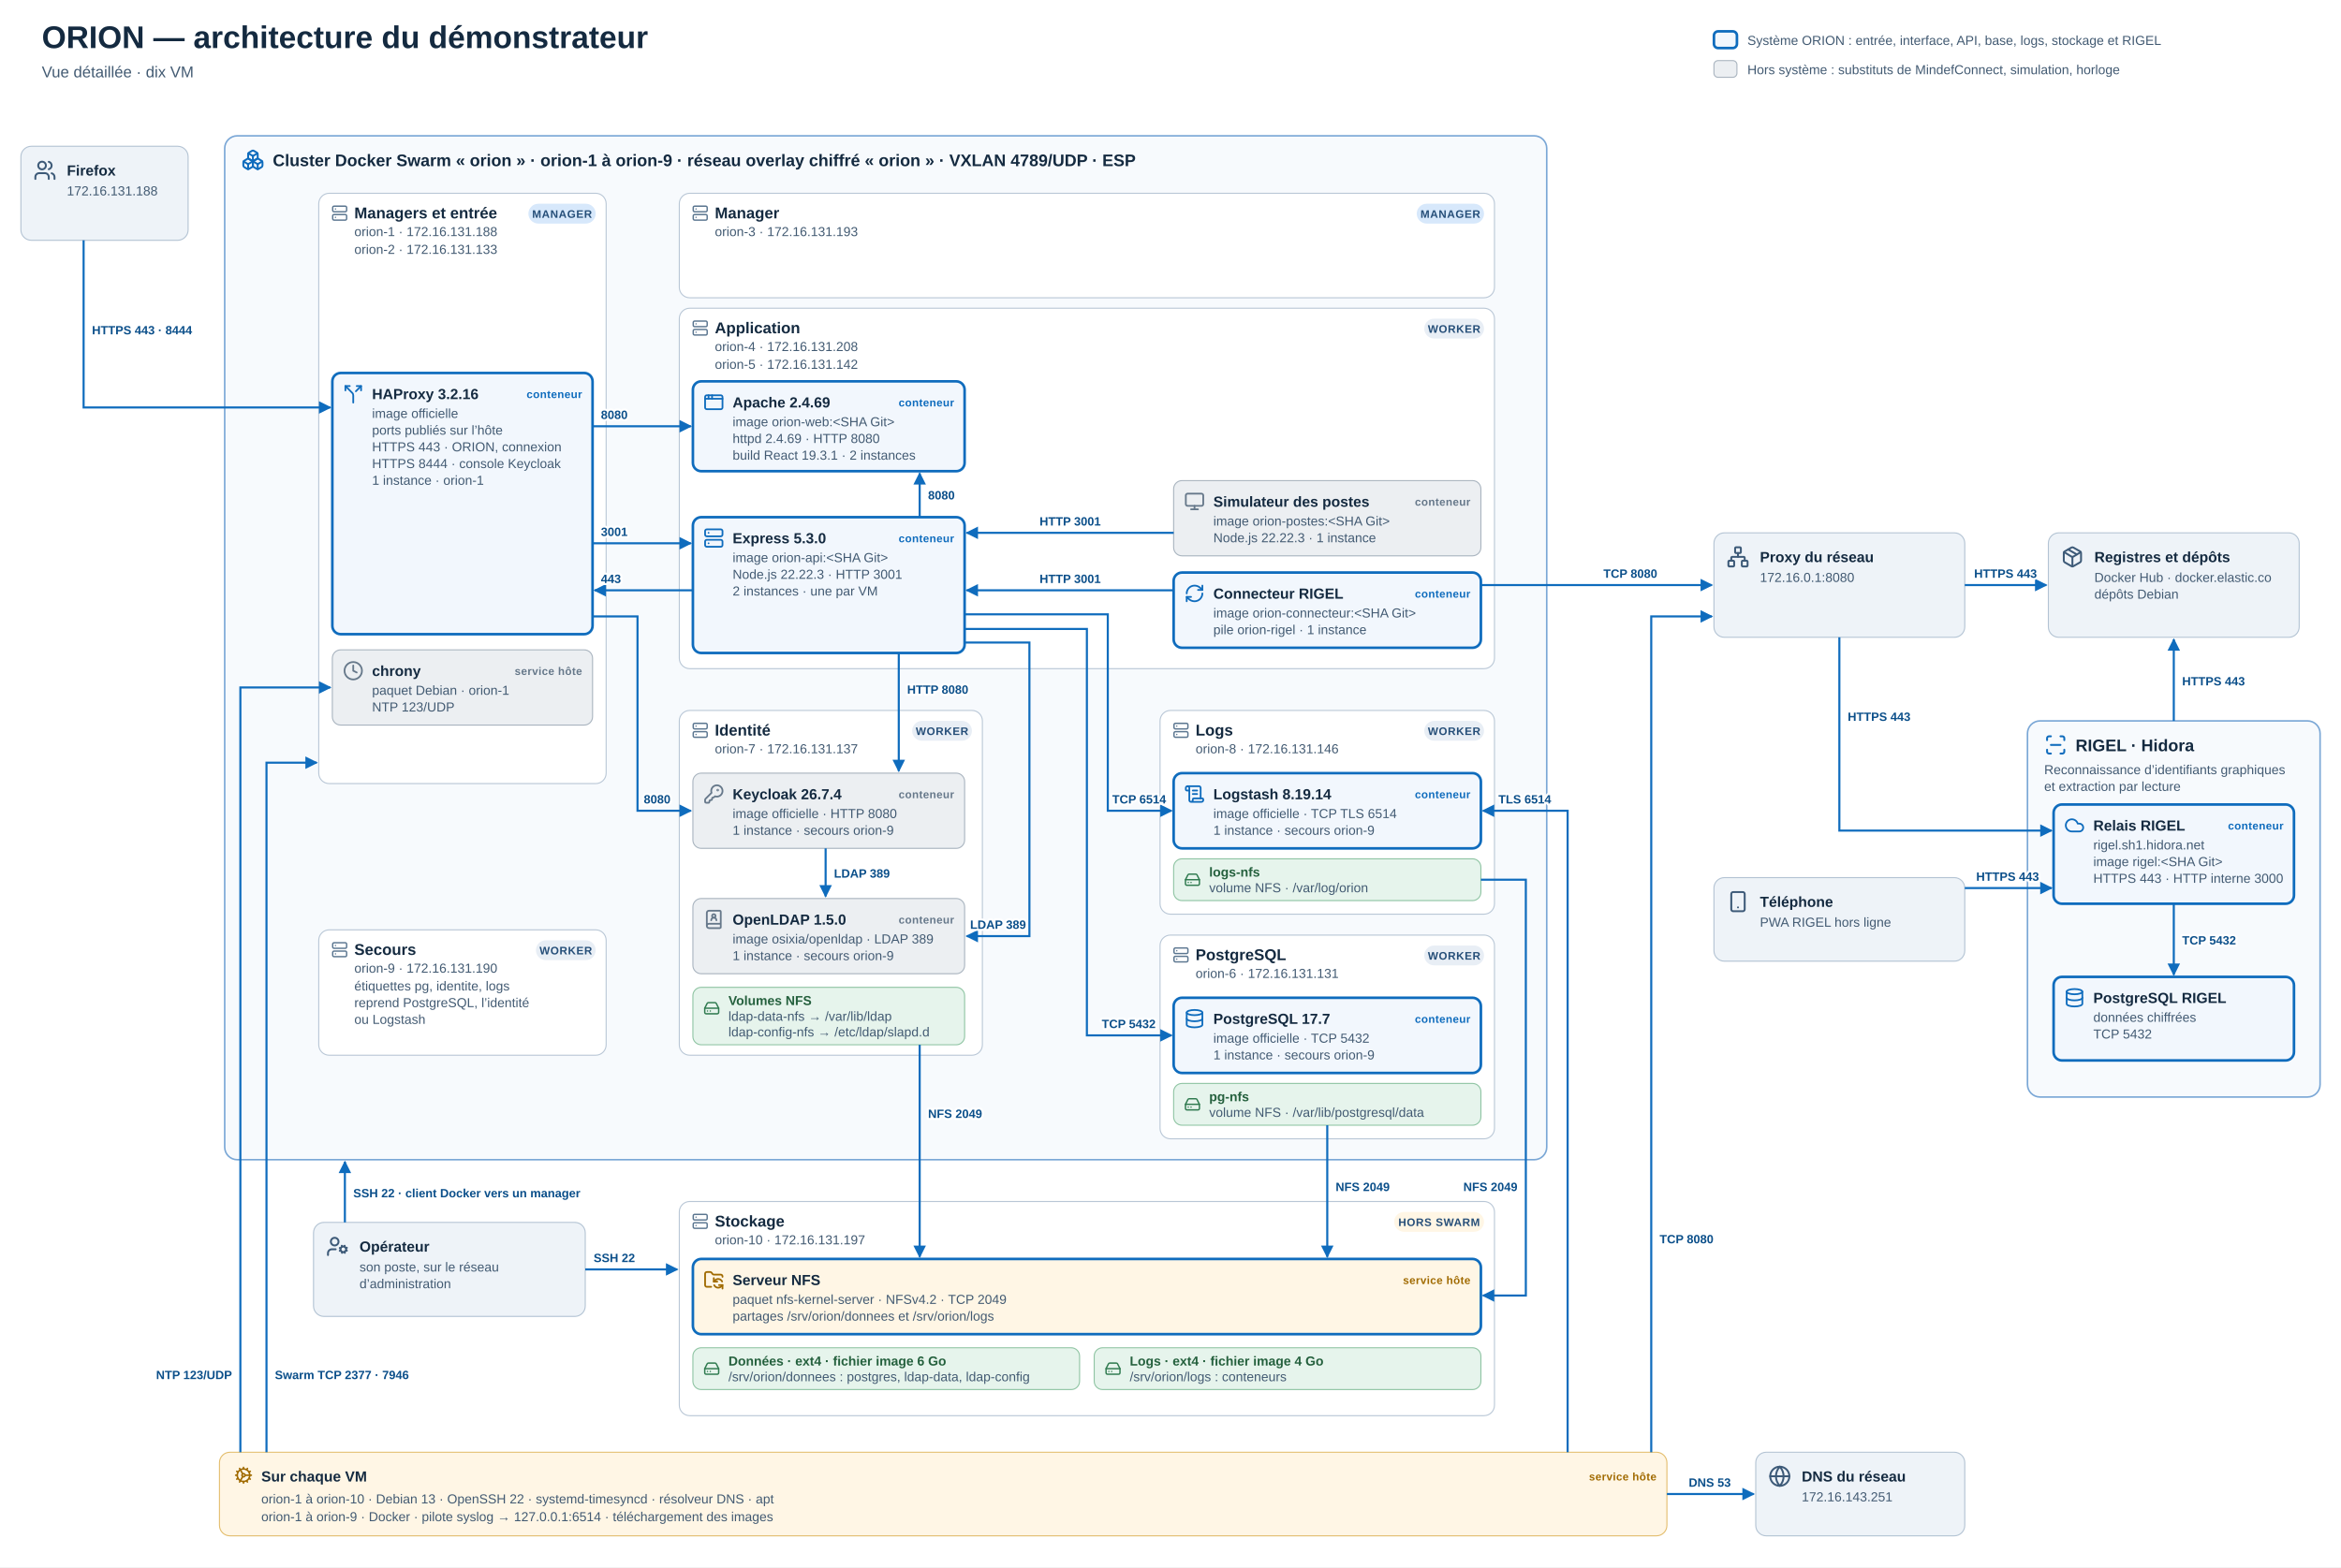
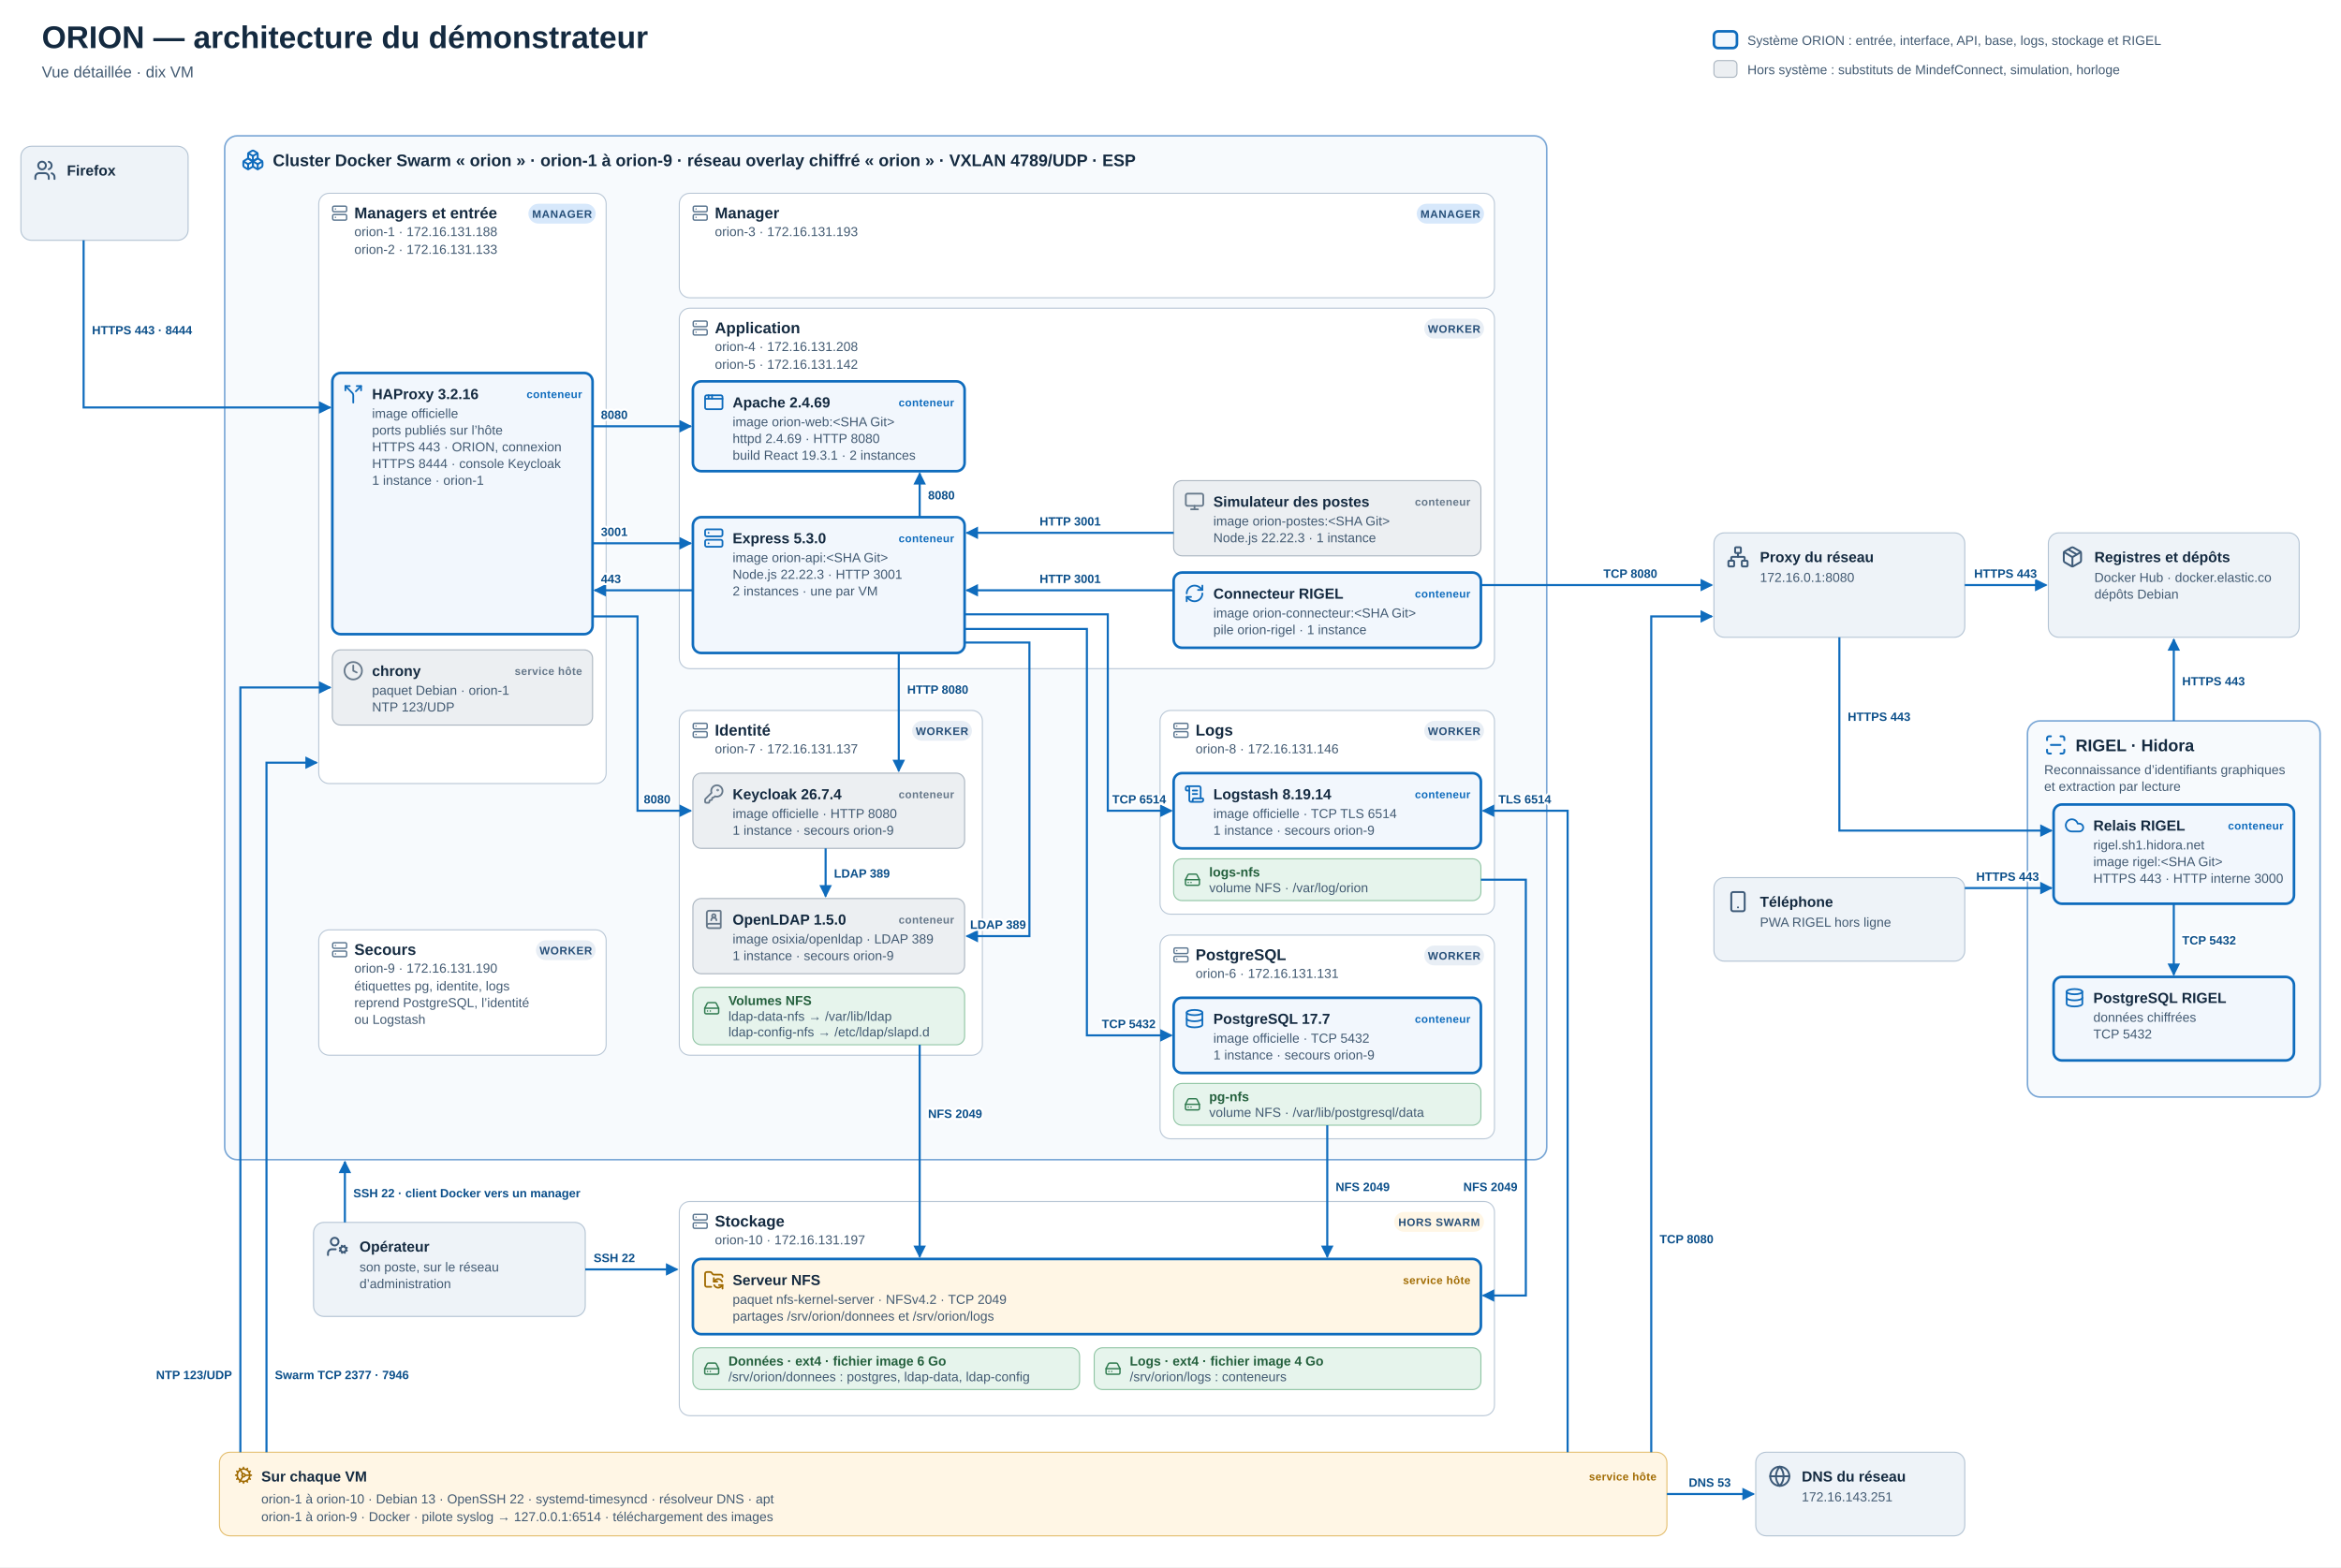
<svg xmlns="http://www.w3.org/2000/svg" width="2240" height="1500" viewBox="0 0 2240 1500" role="img" aria-labelledby="title desc">
  <defs>
    <marker id="arrow" viewBox="0 0 10 10" refX="9" refY="5" markerWidth="6" markerHeight="6" orient="auto">
      <path d="M0 0 L10 5 L0 10 Z" fill="#0f6cbd" />
    </marker>
    <marker id="arrow-start" viewBox="0 0 10 10" refX="1" refY="5" markerWidth="6" markerHeight="6" orient="auto">
      <path d="M10 0 L0 5 L10 10 Z" fill="#0f6cbd" />
    </marker>
    <symbol id="i-users" viewBox="0 0 24 24" fill="none" stroke="currentColor" stroke-width="2" stroke-linecap="round" stroke-linejoin="round">
      <path d="M16 21v-2a4 4 0 0 0-4-4H6a4 4 0 0 0-4 4v2" />
      <circle cx="9" cy="7" r="4" />
      <path d="M22 21v-2a4 4 0 0 0-3-3.87" />
      <path d="M16 3.13a4 4 0 0 1 0 7.75" />
    </symbol>
    <symbol id="i-boxes" viewBox="0 0 24 24" fill="none" stroke="currentColor" stroke-width="2" stroke-linecap="round" stroke-linejoin="round">
      <path d="M2.97 12.92A2 2 0 0 0 2 14.63v3.24a2 2 0 0 0 .97 1.71l3 1.8a2 2 0 0 0 2.06 0L12 19v-5.5l-5-3-4.03 2.42Z" />
      <path d="m7 16.5-4.74-2.85" />
      <path d="m7 16.5 5-3" />
      <path d="M7 16.5v5.17" />
      <path d="M12 13.5V19l3.97 2.38a2 2 0 0 0 2.06 0l3-1.8a2 2 0 0 0 .97-1.71v-3.24a2 2 0 0 0-.97-1.71L17 10.5l-5 3Z" />
      <path d="m17 16.5-5-3" />
      <path d="m17 16.5 4.74-2.85" />
      <path d="M17 16.5v5.17" />
      <path d="M7.97 4.42A2 2 0 0 0 7 6.13v4.37l5 3 5-3V6.13a2 2 0 0 0-.97-1.71l-3-1.8a2 2 0 0 0-2.06 0l-3 1.8Z" />
      <path d="M12 8 7.26 5.15" />
      <path d="m12 8 4.74-2.85" />
      <path d="M12 13.5V8" />
    </symbol>
    <symbol id="i-server" viewBox="0 0 24 24" fill="none" stroke="currentColor" stroke-width="2" stroke-linecap="round" stroke-linejoin="round">
      <rect width="20" height="8" x="2" y="2" rx="2" ry="2" />
      <rect width="20" height="8" x="2" y="14" rx="2" ry="2" />
      <line x1="6" x2="6.01" y1="6" y2="6" />
      <line x1="6" x2="6.01" y1="18" y2="18" />
    </symbol>
    <symbol id="i-split" viewBox="0 0 24 24" fill="none" stroke="currentColor" stroke-width="2" stroke-linecap="round" stroke-linejoin="round">
      <path d="M16 3h5v5" />
      <path d="M8 3H3v5" />
      <path d="M12 22v-8.3a4 4 0 0 0-1.172-2.872L3 3" />
      <path d="m15 9 6-6" />
    </symbol>
    <symbol id="i-clock" viewBox="0 0 24 24" fill="none" stroke="currentColor" stroke-width="2" stroke-linecap="round" stroke-linejoin="round">
      <circle cx="12" cy="12" r="10" />
      <polyline points="12 6 12 12 16 14" />
    </symbol>
    <symbol id="i-app-window" viewBox="0 0 24 24" fill="none" stroke="currentColor" stroke-width="2" stroke-linecap="round" stroke-linejoin="round">
      <rect x="2" y="4" width="20" height="16" rx="2" />
      <path d="M10 4v4" />
      <path d="M2 8h20" />
      <path d="M6 4v4" />
    </symbol>
    <symbol id="i-monitor" viewBox="0 0 24 24" fill="none" stroke="currentColor" stroke-width="2" stroke-linecap="round" stroke-linejoin="round">
      <rect width="20" height="14" x="2" y="3" rx="2" />
      <line x1="8" x2="16" y1="21" y2="21" />
      <line x1="12" x2="12" y1="17" y2="21" />
    </symbol>
    <symbol id="i-refresh-cw" viewBox="0 0 24 24" fill="none" stroke="currentColor" stroke-width="2" stroke-linecap="round" stroke-linejoin="round">
      <path d="M3 12a9 9 0 0 1 9-9 9.75 9.75 0 0 1 6.74 2.74L21 8" />
      <path d="M21 3v5h-5" />
      <path d="M21 12a9 9 0 0 1-9 9 9.75 9.75 0 0 1-6.74-2.74L3 16" />
      <path d="M8 16H3v5" />
    </symbol>
    <symbol id="i-key-round" viewBox="0 0 24 24" fill="none" stroke="currentColor" stroke-width="2" stroke-linecap="round" stroke-linejoin="round">
      <path d="M2.586 17.414A2 2 0 0 0 2 18.828V21a1 1 0 0 0 1 1h3a1 1 0 0 0 1-1v-1a1 1 0 0 1 1-1h1a1 1 0 0 0 1-1v-1a1 1 0 0 1 1-1h.172a2 2 0 0 0 1.414-.586l.814-.814a6.5 6.5 0 1 0-4-4z" />
      <circle cx="16.5" cy="7.5" r=".5" fill="currentColor" />
    </symbol>
    <symbol id="i-book-user" viewBox="0 0 24 24" fill="none" stroke="currentColor" stroke-width="2" stroke-linecap="round" stroke-linejoin="round">
      <path d="M15 13a3 3 0 1 0-6 0" />
      <path d="M4 19.5v-15A2.5 2.5 0 0 1 6.5 2H19a1 1 0 0 1 1 1v18a1 1 0 0 1-1 1H6.5a1 1 0 0 1 0-5H20" />
      <circle cx="12" cy="8" r="2" />
    </symbol>
    <symbol id="i-hard-drive" viewBox="0 0 24 24" fill="none" stroke="currentColor" stroke-width="2" stroke-linecap="round" stroke-linejoin="round">
      <line x1="22" x2="2" y1="12" y2="12" />
      <path d="M5.45 5.11 2 12v6a2 2 0 0 0 2 2h16a2 2 0 0 0 2-2v-6l-3.45-6.89A2 2 0 0 0 16.76 4H7.24a2 2 0 0 0-1.79 1.11z" />
      <line x1="6" x2="6.01" y1="16" y2="16" />
      <line x1="10" x2="10.01" y1="16" y2="16" />
    </symbol>
    <symbol id="i-scroll-text" viewBox="0 0 24 24" fill="none" stroke="currentColor" stroke-width="2" stroke-linecap="round" stroke-linejoin="round">
      <path d="M15 12h-5" />
      <path d="M15 8h-5" />
      <path d="M19 17V5a2 2 0 0 0-2-2H4" />
      <path d="M8 21h12a2 2 0 0 0 2-2v-1a1 1 0 0 0-1-1H11a1 1 0 0 0-1 1v1a2 2 0 1 1-4 0V5a2 2 0 1 0-4 0v2a1 1 0 0 0 1 1h3" />
    </symbol>
    <symbol id="i-database" viewBox="0 0 24 24" fill="none" stroke="currentColor" stroke-width="2" stroke-linecap="round" stroke-linejoin="round">
      <ellipse cx="12" cy="5" rx="9" ry="3" />
      <path d="M3 5V19A9 3 0 0 0 21 19V5" />
      <path d="M3 12A9 3 0 0 0 21 12" />
    </symbol>
    <symbol id="i-user-cog" viewBox="0 0 24 24" fill="none" stroke="currentColor" stroke-width="2" stroke-linecap="round" stroke-linejoin="round">
      <circle cx="18" cy="15" r="3" />
      <circle cx="9" cy="7" r="4" />
      <path d="M10 15H6a4 4 0 0 0-4 4v2" />
      <path d="m21.7 16.4-.9-.3" />
      <path d="m15.2 13.9-.9-.3" />
      <path d="m16.6 18.7.3-.9" />
      <path d="m19.1 12.2.3-.9" />
      <path d="m19.6 18.7-.4-1" />
      <path d="m16.8 12.3-.4-1" />
      <path d="m14.3 16.6 1-.4" />
      <path d="m20.7 13.8 1-.4" />
    </symbol>
    <symbol id="i-folder-sync" viewBox="0 0 24 24" fill="none" stroke="currentColor" stroke-width="2" stroke-linecap="round" stroke-linejoin="round">
      <path d="M9 20H4a2 2 0 0 1-2-2V5a2 2 0 0 1 2-2h3.9a2 2 0 0 1 1.69.9l.81 1.2a2 2 0 0 0 1.67.9H20a2 2 0 0 1 2 2v.5" />
      <path d="M12 10v4h4" />
      <path d="m12 14 1.535-1.605a5 5 0 0 1 8 1.5" />
      <path d="M22 22v-4h-4" />
      <path d="m22 18-1.535 1.605a5 5 0 0 1-8-1.5" />
    </symbol>
    <symbol id="i-cog" viewBox="0 0 24 24" fill="none" stroke="currentColor" stroke-width="2" stroke-linecap="round" stroke-linejoin="round">
      <path d="M12 20a8 8 0 1 0 0-16 8 8 0 0 0 0 16Z" />
      <path d="M12 14a2 2 0 1 0 0-4 2 2 0 0 0 0 4Z" />
      <path d="M12 2v2" />
      <path d="M12 22v-2" />
      <path d="m17 20.66-1-1.73" />
      <path d="M11 10.27 7 3.34" />
      <path d="m20.66 17-1.73-1" />
      <path d="m3.34 7 1.73 1" />
      <path d="M14 12h8" />
      <path d="M2 12h2" />
      <path d="m20.66 7-1.73 1" />
      <path d="m3.34 17 1.73-1" />
      <path d="m17 3.34-1 1.73" />
      <path d="m11 13.73-4 6.93" />
    </symbol>
    <symbol id="i-network" viewBox="0 0 24 24" fill="none" stroke="currentColor" stroke-width="2" stroke-linecap="round" stroke-linejoin="round">
      <rect x="16" y="16" width="6" height="6" rx="1" />
      <rect x="2" y="16" width="6" height="6" rx="1" />
      <rect x="9" y="2" width="6" height="6" rx="1" />
      <path d="M5 16v-3a1 1 0 0 1 1-1h12a1 1 0 0 1 1 1v3" />
      <path d="M12 12V8" />
    </symbol>
    <symbol id="i-globe" viewBox="0 0 24 24" fill="none" stroke="currentColor" stroke-width="2" stroke-linecap="round" stroke-linejoin="round">
      <circle cx="12" cy="12" r="10" />
      <path d="M12 2a14.5 14.5 0 0 0 0 20 14.5 14.5 0 0 0 0-20" />
      <path d="M2 12h20" />
    </symbol>
    <symbol id="i-package" viewBox="0 0 24 24" fill="none" stroke="currentColor" stroke-width="2" stroke-linecap="round" stroke-linejoin="round">
      <path d="M11 21.73a2 2 0 0 0 2 0l7-4A2 2 0 0 0 21 16V8a2 2 0 0 0-1-1.73l-7-4a2 2 0 0 0-2 0l-7 4A2 2 0 0 0 3 8v8a2 2 0 0 0 1 1.73z" />
      <path d="M12 22V12" />
      <path d="m3.3 7 7.703 4.734a2 2 0 0 0 1.994 0L20.7 7" />
      <path d="m7.5 4.27 9 5.15" />
    </symbol>
    <symbol id="i-scan-line" viewBox="0 0 24 24" fill="none" stroke="currentColor" stroke-width="2" stroke-linecap="round" stroke-linejoin="round">
      <path d="M3 7V5a2 2 0 0 1 2-2h2" />
      <path d="M17 3h2a2 2 0 0 1 2 2v2" />
      <path d="M21 17v2a2 2 0 0 1-2 2h-2" />
      <path d="M7 21H5a2 2 0 0 1-2-2v-2" />
      <path d="M7 12h10" />
    </symbol>
    <symbol id="i-cloud" viewBox="0 0 24 24" fill="none" stroke="currentColor" stroke-width="2" stroke-linecap="round" stroke-linejoin="round">
      <path d="M17.5 19H9a7 7 0 1 1 6.71-9h1.79a4.5 4.5 0 1 1 0 9Z" />
    </symbol>
    <symbol id="i-smartphone" viewBox="0 0 24 24" fill="none" stroke="currentColor" stroke-width="2" stroke-linecap="round" stroke-linejoin="round">
      <rect width="14" height="20" x="5" y="2" rx="2" ry="2" />
      <path d="M12 18h.01" />
    </symbol>
  </defs>
  <style>
text{font-family:'Segoe UI',Arial,Helvetica,sans-serif;fill:#142a40}
.title{font-size:30px;font-weight:bold}
.body{font-size:15px;fill:#425a72}
.frame,.zname{font-size:16px;font-weight:bold}
.vm{font-size:15px;font-weight:bold}
.service{font-size:14px;font-weight:bold}
.cname{font-size:15px;font-weight:bold}
.crole{font-size:12.5px;fill:#425a72}
.cvm{font-size:12px;font-weight:bold;fill:#0f6cbd}
.caption{font-size:12.5px;fill:#425a72}
.vol{font-size:12.5px;font-weight:bold;fill:#24603d}
.tag{font-size:10.5px;font-weight:bold;fill:#0f6cbd;letter-spacing:.3px}
.tag.host{fill:#a06a00}
.tag.hors{fill:#66788a}
.badge{font-size:10.5px;font-weight:bold;fill:#254e78;letter-spacing:.5px}
.step{font-size:13px;font-weight:bold;fill:#fff}
.route{font-size:11.5px;font-weight:bold;fill:#0b4f8a;paint-order:stroke;stroke:#fff;stroke-width:4;stroke-linejoin:round}
.flow{fill:none;stroke:#0f6cbd;stroke-width:2}
.auto{stroke-dasharray:6 4}
</style>
  <rect width="2240" height="1500" fill="#fff" />
  <text x="40" y="46" class="title" text-anchor="start">ORION — architecture du démonstrateur</text>
  <text x="40" y="74" class="body" text-anchor="start">Vue détaillée · dix VM</text>
  <rect x="1640" y="30" width="22" height="16" rx="4" fill="#f2f7fd" stroke="#0f6cbd" stroke-width="2.5" />
  <text x="1672" y="43" class="caption" text-anchor="start">Système ORION : entrée, interface, API, base, logs, stockage et RIGEL</text>
  <rect x="1640" y="58" width="22" height="16" rx="4" fill="#eceff2" stroke="#a9b4bf" />
  <text x="1672" y="71" class="caption" text-anchor="start">Hors système : substituts de MindefConnect, simulation, horloge</text>
  <g transform="translate(0 -10)">
    <rect x="20" y="150" width="160" height="90" rx="10" fill="#eef3f8" stroke="#b3c3d3" />
    <use href="#i-users" x="32" y="162" width="22" height="22" style="color:#3d5a78" />
    <text x="64" y="178" class="service" text-anchor="start">Firefox</text>
-     <text x="64" y="197" class="caption" text-anchor="start">172.16.131.188</text>
    <rect x="215" y="140" width="1265" height="980" rx="12" fill="#f7fafd" stroke="#7aa7d6" stroke-width="1.5" />
    <use href="#i-boxes" x="231" y="152" width="22" height="22" style="color:#0f6cbd" />
    <text x="261" y="169" class="frame" text-anchor="start">Cluster Docker Swarm « orion » · orion-1 à orion-9 · réseau overlay chiffré « orion » · VXLAN 4789/UDP · ESP</text>
    <rect x="305" y="195" width="275" height="565" rx="10" fill="#ffffff" stroke="#b9c7d6" />
    <use href="#i-server" x="317" y="206" width="16" height="16" style="color:#5b7690" />
    <text x="339" y="219" class="vm" text-anchor="start">Managers et entrée</text>
    <text x="339" y="236" class="caption" text-anchor="start">orion-1 · 172.16.131.188</text>
    <text x="339" y="253" class="caption" text-anchor="start">orion-2 · 172.16.131.133</text>
    <rect x="505.6" y="205" width="64.4" height="19" rx="9.5" fill="#d7e8fb" stroke="none" />
    <text x="537.8" y="218.5" class="badge" text-anchor="middle">MANAGER</text>
    <rect x="318" y="367" width="249" height="250" rx="8" fill="#f2f7fd" stroke="#0f6cbd" stroke-width="2.5" />
    <use href="#i-split" x="328" y="377" width="20" height="20" style="color:#0f6cbd" />
    <text x="356" y="392" class="service" text-anchor="start">HAProxy 3.2.16</text>
    <text x="557" y="391" class="tag" text-anchor="end">conteneur</text>
    <text x="356" y="410" class="caption" text-anchor="start">image officielle</text>
    <text x="356" y="426" class="caption" text-anchor="start">ports publiés sur l’hôte</text>
    <text x="356" y="442" class="caption" text-anchor="start">HTTPS 443 · ORION, connexion</text>
    <text x="356" y="458" class="caption" text-anchor="start">HTTPS 8444 · console Keycloak</text>
    <text x="356" y="474" class="caption" text-anchor="start">1 instance · orion-1</text>
    <rect x="318" y="632" width="249" height="72" rx="8" fill="#eceff2" stroke="#a9b4bf" />
    <use href="#i-clock" x="328" y="642" width="20" height="20" style="color:#66788a" />
    <text x="356" y="657" class="service" text-anchor="start">chrony</text>
    <text x="557" y="656" class="tag hors" text-anchor="end">service hôte</text>
    <text x="356" y="675" class="caption" text-anchor="start">paquet Debian · orion-1</text>
    <text x="356" y="691" class="caption" text-anchor="start">NTP 123/UDP</text>
    <rect x="305" y="900" width="275" height="120" rx="10" fill="#ffffff" stroke="#b9c7d6" />
    <use href="#i-server" x="317" y="911" width="16" height="16" style="color:#5b7690" />
    <text x="339" y="924" class="vm" text-anchor="start">Secours</text>
    <text x="339" y="941" class="caption" text-anchor="start">orion-9 · 172.16.131.190</text>
    <rect x="512.8" y="910" width="57.2" height="19" rx="9.5" fill="#e8eef5" stroke="none" />
    <text x="541.4" y="923.5" class="badge" text-anchor="middle">WORKER</text>
    <text x="339" y="958" class="caption" text-anchor="start">étiquettes pg, identite, logs</text>
    <text x="339" y="974" class="caption" text-anchor="start">reprend PostgreSQL, l’identité</text>
    <text x="339" y="990" class="caption" text-anchor="start">ou Logstash</text>
    <rect x="650" y="195" width="780" height="100" rx="10" fill="#ffffff" stroke="#b9c7d6" />
    <use href="#i-server" x="662" y="206" width="16" height="16" style="color:#5b7690" />
    <text x="684" y="219" class="vm" text-anchor="start">Manager</text>
    <text x="684" y="236" class="caption" text-anchor="start">orion-3 · 172.16.131.193</text>
    <rect x="1355.6" y="205" width="64.4" height="19" rx="9.5" fill="#d7e8fb" stroke="none" />
    <text x="1387.8" y="218.5" class="badge" text-anchor="middle">MANAGER</text>
    <rect x="650" y="305" width="780" height="345" rx="10" fill="#ffffff" stroke="#b9c7d6" />
    <use href="#i-server" x="662" y="316" width="16" height="16" style="color:#5b7690" />
    <text x="684" y="329" class="vm" text-anchor="start">Application</text>
    <text x="684" y="346" class="caption" text-anchor="start">orion-4 · 172.16.131.208</text>
    <text x="684" y="363" class="caption" text-anchor="start">orion-5 · 172.16.131.142</text>
    <rect x="1362.8" y="315" width="57.2" height="19" rx="9.5" fill="#e8eef5" stroke="none" />
    <text x="1391.4" y="328.5" class="badge" text-anchor="middle">WORKER</text>
    <rect x="663" y="375" width="260" height="86" rx="8" fill="#f2f7fd" stroke="#0f6cbd" stroke-width="2.5" />
    <use href="#i-app-window" x="673" y="385" width="20" height="20" style="color:#0f6cbd" />
    <text x="701" y="400" class="service" text-anchor="start">Apache 2.4.69</text>
    <text x="913" y="399" class="tag" text-anchor="end">conteneur</text>
    <text x="701" y="418" class="caption" text-anchor="start">image orion-web:&lt;SHA Git&gt;</text>
    <text x="701" y="434" class="caption" text-anchor="start">httpd 2.4.69 · HTTP 8080</text>
    <text x="701" y="450" class="caption" text-anchor="start">build React 19.3.1 · 2 instances</text>
    <rect x="663" y="505" width="260" height="130" rx="8" fill="#f2f7fd" stroke="#0f6cbd" stroke-width="2.5" />
    <use href="#i-server" x="673" y="515" width="20" height="20" style="color:#0f6cbd" />
    <text x="701" y="530" class="service" text-anchor="start">Express 5.3.0</text>
    <text x="913" y="529" class="tag" text-anchor="end">conteneur</text>
    <text x="701" y="548" class="caption" text-anchor="start">image orion-api:&lt;SHA Git&gt;</text>
    <text x="701" y="564" class="caption" text-anchor="start">Node.js 22.22.3 · HTTP 3001</text>
    <text x="701" y="580" class="caption" text-anchor="start">2 instances · une par VM</text>
    <rect x="1123" y="470" width="294" height="72" rx="8" fill="#eceff2" stroke="#a9b4bf" />
    <use href="#i-monitor" x="1133" y="480" width="20" height="20" style="color:#66788a" />
    <text x="1161" y="495" class="service" text-anchor="start">Simulateur des postes</text>
    <text x="1407" y="494" class="tag hors" text-anchor="end">conteneur</text>
    <text x="1161" y="513" class="caption" text-anchor="start">image orion-postes:&lt;SHA Git&gt;</text>
    <text x="1161" y="529" class="caption" text-anchor="start">Node.js 22.22.3 · 1 instance</text>
    <rect x="1123" y="558" width="294" height="72" rx="8" fill="#f2f7fd" stroke="#0f6cbd" stroke-width="2.5" />
    <use href="#i-refresh-cw" x="1133" y="568" width="20" height="20" style="color:#0f6cbd" />
    <text x="1161" y="583" class="service" text-anchor="start">Connecteur RIGEL</text>
    <text x="1407" y="582" class="tag" text-anchor="end">conteneur</text>
    <text x="1161" y="601" class="caption" text-anchor="start">image orion-connecteur:&lt;SHA Git&gt;</text>
    <text x="1161" y="617" class="caption" text-anchor="start">pile orion-rigel · 1 instance</text>
    <rect x="650" y="690" width="290" height="330" rx="10" fill="#ffffff" stroke="#b9c7d6" />
    <use href="#i-server" x="662" y="701" width="16" height="16" style="color:#5b7690" />
    <text x="684" y="714" class="vm" text-anchor="start">Identité</text>
    <text x="684" y="731" class="caption" text-anchor="start">orion-7 · 172.16.131.137</text>
    <rect x="872.8" y="700" width="57.2" height="19" rx="9.5" fill="#e8eef5" stroke="none" />
    <text x="901.4" y="713.5" class="badge" text-anchor="middle">WORKER</text>
    <rect x="663" y="750" width="260" height="72" rx="8" fill="#eceff2" stroke="#a9b4bf" />
    <use href="#i-key-round" x="673" y="760" width="20" height="20" style="color:#66788a" />
    <text x="701" y="775" class="service" text-anchor="start">Keycloak 26.7.4</text>
    <text x="913" y="774" class="tag hors" text-anchor="end">conteneur</text>
    <text x="701" y="793" class="caption" text-anchor="start">image officielle · HTTP 8080</text>
    <text x="701" y="809" class="caption" text-anchor="start">1 instance · secours orion-9</text>
    <rect x="663" y="870" width="260" height="72" rx="8" fill="#eceff2" stroke="#a9b4bf" />
    <use href="#i-book-user" x="673" y="880" width="20" height="20" style="color:#66788a" />
    <text x="701" y="895" class="service" text-anchor="start">OpenLDAP 1.5.0</text>
    <text x="913" y="894" class="tag hors" text-anchor="end">conteneur</text>
    <text x="701" y="913" class="caption" text-anchor="start">image osixia/openldap · LDAP 389</text>
    <text x="701" y="929" class="caption" text-anchor="start">1 instance · secours orion-9</text>
    <rect x="663" y="955" width="260" height="55" rx="8" fill="#e6f4ec" stroke="#8fc4a3" />
    <use href="#i-hard-drive" x="673" y="967" width="16" height="16" style="color:#2f7a4f" />
    <text x="697" y="972" class="vol" text-anchor="start">Volumes NFS</text>
    <text x="697" y="987" class="caption" text-anchor="start">ldap-data-nfs → /var/lib/ldap</text>
    <text x="697" y="1002" class="caption" text-anchor="start">ldap-config-nfs → /etc/ldap/slapd.d</text>
    <rect x="1110" y="690" width="320" height="195" rx="10" fill="#ffffff" stroke="#b9c7d6" />
    <use href="#i-server" x="1122" y="701" width="16" height="16" style="color:#5b7690" />
    <text x="1144" y="714" class="vm" text-anchor="start">Logs</text>
    <text x="1144" y="731" class="caption" text-anchor="start">orion-8 · 172.16.131.146</text>
    <rect x="1362.8" y="700" width="57.2" height="19" rx="9.5" fill="#e8eef5" stroke="none" />
    <text x="1391.4" y="713.5" class="badge" text-anchor="middle">WORKER</text>
    <rect x="1123" y="750" width="294" height="72" rx="8" fill="#f2f7fd" stroke="#0f6cbd" stroke-width="2.5" />
    <use href="#i-scroll-text" x="1133" y="760" width="20" height="20" style="color:#0f6cbd" />
    <text x="1161" y="775" class="service" text-anchor="start">Logstash 8.19.14</text>
    <text x="1407" y="774" class="tag" text-anchor="end">conteneur</text>
    <text x="1161" y="793" class="caption" text-anchor="start">image officielle · TCP TLS 6514</text>
    <text x="1161" y="809" class="caption" text-anchor="start">1 instance · secours orion-9</text>
    <rect x="1123" y="832" width="294" height="40" rx="8" fill="#e6f4ec" stroke="#8fc4a3" />
    <use href="#i-hard-drive" x="1133" y="844" width="16" height="16" style="color:#2f7a4f" />
    <text x="1157" y="849" class="vol" text-anchor="start">logs-nfs</text>
    <text x="1157" y="864" class="caption" text-anchor="start">volume NFS · /var/log/orion</text>
    <rect x="1110" y="905" width="320" height="195" rx="10" fill="#ffffff" stroke="#b9c7d6" />
    <use href="#i-server" x="1122" y="916" width="16" height="16" style="color:#5b7690" />
    <text x="1144" y="929" class="vm" text-anchor="start">PostgreSQL</text>
    <text x="1144" y="946" class="caption" text-anchor="start">orion-6 · 172.16.131.131</text>
    <rect x="1362.8" y="915" width="57.2" height="19" rx="9.5" fill="#e8eef5" stroke="none" />
    <text x="1391.4" y="928.5" class="badge" text-anchor="middle">WORKER</text>
    <rect x="1123" y="965" width="294" height="72" rx="8" fill="#f2f7fd" stroke="#0f6cbd" stroke-width="2.5" />
    <use href="#i-database" x="1133" y="975" width="20" height="20" style="color:#0f6cbd" />
    <text x="1161" y="990" class="service" text-anchor="start">PostgreSQL 17.7</text>
    <text x="1407" y="989" class="tag" text-anchor="end">conteneur</text>
    <text x="1161" y="1008" class="caption" text-anchor="start">image officielle · TCP 5432</text>
    <text x="1161" y="1024" class="caption" text-anchor="start">1 instance · secours orion-9</text>
    <rect x="1123" y="1047" width="294" height="40" rx="8" fill="#e6f4ec" stroke="#8fc4a3" />
    <use href="#i-hard-drive" x="1133" y="1059" width="16" height="16" style="color:#2f7a4f" />
    <text x="1157" y="1064" class="vol" text-anchor="start">pg-nfs</text>
    <text x="1157" y="1079" class="caption" text-anchor="start">volume NFS · /var/lib/postgresql/data</text>
    <rect x="300" y="1180" width="260" height="90" rx="10" fill="#eef3f8" stroke="#b3c3d3" />
    <use href="#i-user-cog" x="312" y="1192" width="22" height="22" style="color:#3d5a78" />
    <text x="344" y="1208" class="service" text-anchor="start">Opérateur</text>
    <text x="344" y="1227" class="caption" text-anchor="start">son poste, sur le réseau</text>
    <text x="344" y="1243" class="caption" text-anchor="start">d’administration</text>
    <rect x="650" y="1160" width="780" height="205" rx="10" fill="#ffffff" stroke="#b9c7d6" />
    <use href="#i-server" x="662" y="1171" width="16" height="16" style="color:#5b7690" />
    <text x="684" y="1184" class="vm" text-anchor="start">Stockage</text>
    <text x="684" y="1201" class="caption" text-anchor="start">orion-10 · 172.16.131.197</text>
    <rect x="1334" y="1170" width="86" height="19" rx="9.5" fill="#fff6e5" stroke="none" />
    <text x="1377" y="1183.5" class="badge" text-anchor="middle">HORS SWARM</text>
    <rect x="663" y="1215" width="754" height="72" rx="8" fill="#fff6e5" stroke="#0f6cbd" stroke-width="2.5" />
    <use href="#i-folder-sync" x="673" y="1225" width="20" height="20" style="color:#a06a00" />
    <text x="701" y="1240" class="service" text-anchor="start">Serveur NFS</text>
    <text x="1407" y="1239" class="tag host" text-anchor="end">service hôte</text>
    <text x="701" y="1258" class="caption" text-anchor="start">paquet nfs-kernel-server · NFSv4.2 · TCP 2049</text>
    <text x="701" y="1274" class="caption" text-anchor="start">partages /srv/orion/donnees et /srv/orion/logs</text>
    <rect x="663" y="1300" width="370" height="40" rx="8" fill="#e6f4ec" stroke="#8fc4a3" />
    <use href="#i-hard-drive" x="673" y="1312" width="16" height="16" style="color:#2f7a4f" />
    <text x="697" y="1317" class="vol" text-anchor="start">Données · ext4 · fichier image 6 Go</text>
    <text x="697" y="1332" class="caption" text-anchor="start">/srv/orion/donnees : postgres, ldap-data, ldap-config</text>
    <rect x="1047" y="1300" width="370" height="40" rx="8" fill="#e6f4ec" stroke="#8fc4a3" />
    <use href="#i-hard-drive" x="1057" y="1312" width="16" height="16" style="color:#2f7a4f" />
    <text x="1081" y="1317" class="vol" text-anchor="start">Logs · ext4 · fichier image 4 Go</text>
    <text x="1081" y="1332" class="caption" text-anchor="start">/srv/orion/logs : conteneurs</text>
    <rect x="210" y="1400" width="1385" height="80" rx="10" fill="#fff6e5" stroke="#e3bd6d" />
    <use href="#i-cog" x="224" y="1413" width="18" height="18" style="color:#a06a00" />
    <text x="250" y="1428" class="service" text-anchor="start">Sur chaque VM</text>
    <text x="1585" y="1427" class="tag host" text-anchor="end">service hôte</text>
    <text x="250" y="1449" class="caption" text-anchor="start">orion-1 à orion-10 · Debian 13 · OpenSSH 22 · systemd-timesyncd · résolveur DNS · apt</text>
    <text x="250" y="1466" class="caption" text-anchor="start">orion-1 à orion-9 · Docker · pilote syslog → 127.0.0.1:6514 · téléchargement des images</text>
    <rect x="1640" y="520" width="240" height="100" rx="10" fill="#eef3f8" stroke="#b3c3d3" />
    <use href="#i-network" x="1652" y="532" width="22" height="22" style="color:#3d5a78" />
    <text x="1684" y="548" class="service" text-anchor="start">Proxy du réseau</text>
    <text x="1684" y="567" class="caption" text-anchor="start">172.16.0.1:8080</text>
    <rect x="1680" y="1400" width="200" height="80" rx="10" fill="#eef3f8" stroke="#b3c3d3" />
    <use href="#i-globe" x="1692" y="1412" width="22" height="22" style="color:#3d5a78" />
    <text x="1724" y="1428" class="service" text-anchor="start">DNS du réseau</text>
    <text x="1724" y="1447" class="caption" text-anchor="start">172.16.143.251</text>
    <rect x="1960" y="520" width="240" height="100" rx="10" fill="#eef3f8" stroke="#b3c3d3" />
    <use href="#i-package" x="1972" y="532" width="22" height="22" style="color:#3d5a78" />
    <text x="2004" y="548" class="service" text-anchor="start">Registres et dépôts</text>
    <text x="2004" y="567" class="caption" text-anchor="start">Docker Hub · docker.elastic.co</text>
    <text x="2004" y="583" class="caption" text-anchor="start">dépôts Debian</text>
    <rect x="1940" y="700" width="280" height="360" rx="12" fill="#f7fafd" stroke="#7aa7d6" stroke-width="1.5" />
    <use href="#i-scan-line" x="1956" y="712" width="22" height="22" style="color:#0f6cbd" />
    <text x="1986" y="729" class="frame" text-anchor="start">RIGEL · Hidora</text>
    <text x="1956" y="751" class="caption" text-anchor="start">Reconnaissance d’identifiants graphiques</text>
    <text x="1956" y="767" class="caption" text-anchor="start">et extraction par lecture</text>
    <rect x="1965" y="780" width="230" height="95" rx="8" fill="#f2f7fd" stroke="#0f6cbd" stroke-width="2.5" />
    <use href="#i-cloud" x="1975" y="790" width="20" height="20" style="color:#0f6cbd" />
    <text x="2003" y="805" class="service" text-anchor="start">Relais RIGEL</text>
    <text x="2185" y="804" class="tag" text-anchor="end">conteneur</text>
    <text x="2003" y="823" class="caption" text-anchor="start">rigel.sh1.hidora.net</text>
    <text x="2003" y="839" class="caption" text-anchor="start">image rigel:&lt;SHA Git&gt;</text>
    <text x="2003" y="855" class="caption" text-anchor="start">HTTPS 443 · HTTP interne 3000</text>
    <rect x="1965" y="945" width="230" height="80" rx="8" fill="#f2f7fd" stroke="#0f6cbd" stroke-width="2.5" />
    <use href="#i-database" x="1975" y="955" width="20" height="20" style="color:#0f6cbd" />
    <text x="2003" y="970" class="service" text-anchor="start">PostgreSQL RIGEL</text>
    <text x="2003" y="988" class="caption" text-anchor="start">données chiffrées</text>
    <text x="2003" y="1004" class="caption" text-anchor="start">TCP 5432</text>
    <rect x="1640" y="850" width="240" height="80" rx="10" fill="#eef3f8" stroke="#b3c3d3" />
    <use href="#i-smartphone" x="1652" y="862" width="22" height="22" style="color:#3d5a78" />
    <text x="1684" y="878" class="service" text-anchor="start">Téléphone</text>
    <text x="1684" y="897" class="caption" text-anchor="start">PWA RIGEL hors ligne</text>
    <path d="M80 240 L80 400 L316 400" class="flow" marker-end="url(#arrow)" />
    <text x="88" y="330" class="route" text-anchor="start">HTTPS 443 · 8444</text>
    <path d="M567 418 L661 418" class="flow" marker-end="url(#arrow)" />
    <text x="575" y="411" class="route" text-anchor="start">8080</text>
    <path d="M567 530 L661 530" class="flow" marker-end="url(#arrow)" />
    <text x="575" y="523" class="route" text-anchor="start">3001</text>
    <path d="M663 575 L569 575" class="flow" marker-end="url(#arrow)" />
    <text x="575" y="568" class="route" text-anchor="start">443</text>
    <path d="M567 600 L610 600 L610 786 L661 786" class="flow" marker-end="url(#arrow)" />
    <text x="616" y="779" class="route" text-anchor="start">8080</text>
    <path d="M880 505 L880 463" class="flow" marker-end="url(#arrow)" />
    <text x="888" y="488" class="route" text-anchor="start">8080</text>
    <path d="M860 635 L860 748" class="flow" marker-end="url(#arrow)" />
    <text x="868" y="674" class="route" text-anchor="start">HTTP 8080</text>
    <path d="M923 598 L1060 598 L1060 786 L1121 786" class="flow" marker-end="url(#arrow)" />
    <text x="1090" y="779" class="route" text-anchor="middle">TCP 6514</text>
    <path d="M923 612 L1040 612 L1040 1001 L1121 1001" class="flow" marker-end="url(#arrow)" />
    <text x="1080" y="994" class="route" text-anchor="middle">TCP 5432</text>
    <path d="M923 625 L985 625 L985 906 L925 906" class="flow" marker-end="url(#arrow)" />
    <text x="955" y="899" class="route" text-anchor="middle">LDAP 389</text>
    <path d="M790 822 L790 868" class="flow" marker-end="url(#arrow)" />
    <text x="798" y="850" class="route" text-anchor="start">LDAP 389</text>
    <path d="M1123 520 L925 520" class="flow" marker-end="url(#arrow)" />
    <text x="1024" y="513" class="route" text-anchor="middle">HTTP 3001</text>
    <path d="M1123 575 L925 575" class="flow" marker-end="url(#arrow)" />
    <text x="1024" y="568" class="route" text-anchor="middle">HTTP 3001</text>
    <path d="M880 1010 L880 1213" class="flow" marker-end="url(#arrow)" />
    <text x="888" y="1080" class="route" text-anchor="start">NFS 2049</text>
    <path d="M1417 852 L1460 852 L1460 1250 L1419 1250" class="flow" marker-end="url(#arrow)" />
    <text x="1452" y="1150" class="route" text-anchor="end">NFS 2049</text>
    <path d="M1270 1087 L1270 1213" class="flow" marker-end="url(#arrow)" />
    <text x="1278" y="1150" class="route" text-anchor="start">NFS 2049</text>
    <path d="M330 1180 L330 1122" class="flow" marker-end="url(#arrow)" />
    <text x="338" y="1156" class="route" text-anchor="start">SSH 22 · client Docker vers un manager</text>
    <path d="M560 1225 L648 1225" class="flow" marker-end="url(#arrow)" />
    <text x="568" y="1218" class="route" text-anchor="start">SSH 22</text>
    <path d="M230 1400 L230 668 L316 668" class="flow" marker-end="url(#arrow)" />
    <text x="222" y="1330" class="route" text-anchor="end">NTP 123/UDP</text>
    <path d="M255 1400 L255 740 L303 740" class="flow" marker-end="url(#arrow)" />
    <text x="263" y="1330" class="route" text-anchor="start">Swarm TCP 2377 · 7946</text>
    <path d="M1500 1400 L1500 786 L1419 786" class="flow" marker-end="url(#arrow)" />
    <text x="1459" y="779" class="route" text-anchor="middle">TLS 6514</text>
    <path d="M1580 1400 L1580 600 L1638 600" class="flow" marker-end="url(#arrow)" />
    <text x="1588" y="1200" class="route" text-anchor="start">TCP 8080</text>
    <path d="M1595 1440 L1678 1440" class="flow" marker-end="url(#arrow)" />
    <text x="1636" y="1433" class="route" text-anchor="middle">DNS 53</text>
    <path d="M1417 570 L1638 570" class="flow" marker-end="url(#arrow)" />
    <text x="1560" y="563" class="route" text-anchor="middle">TCP 8080</text>
    <path d="M1880 570 L1958 570" class="flow" marker-end="url(#arrow)" />
    <text x="1919" y="563" class="route" text-anchor="middle">HTTPS 443</text>
    <path d="M1760 620 L1760 805 L1963 805" class="flow" marker-end="url(#arrow)" />
    <text x="1768" y="700" class="route" text-anchor="start">HTTPS 443</text>
    <path d="M2080 700 L2080 622" class="flow" marker-end="url(#arrow)" />
    <text x="2088" y="666" class="route" text-anchor="start">HTTPS 443</text>
    <path d="M1880 860 L1963 860" class="flow" marker-end="url(#arrow)" />
    <text x="1921" y="853" class="route" text-anchor="middle">HTTPS 443</text>
    <path d="M2080 875 L2080 943" class="flow" marker-end="url(#arrow)" />
    <text x="2088" y="914" class="route" text-anchor="start">TCP 5432</text>
  </g>
</svg>
